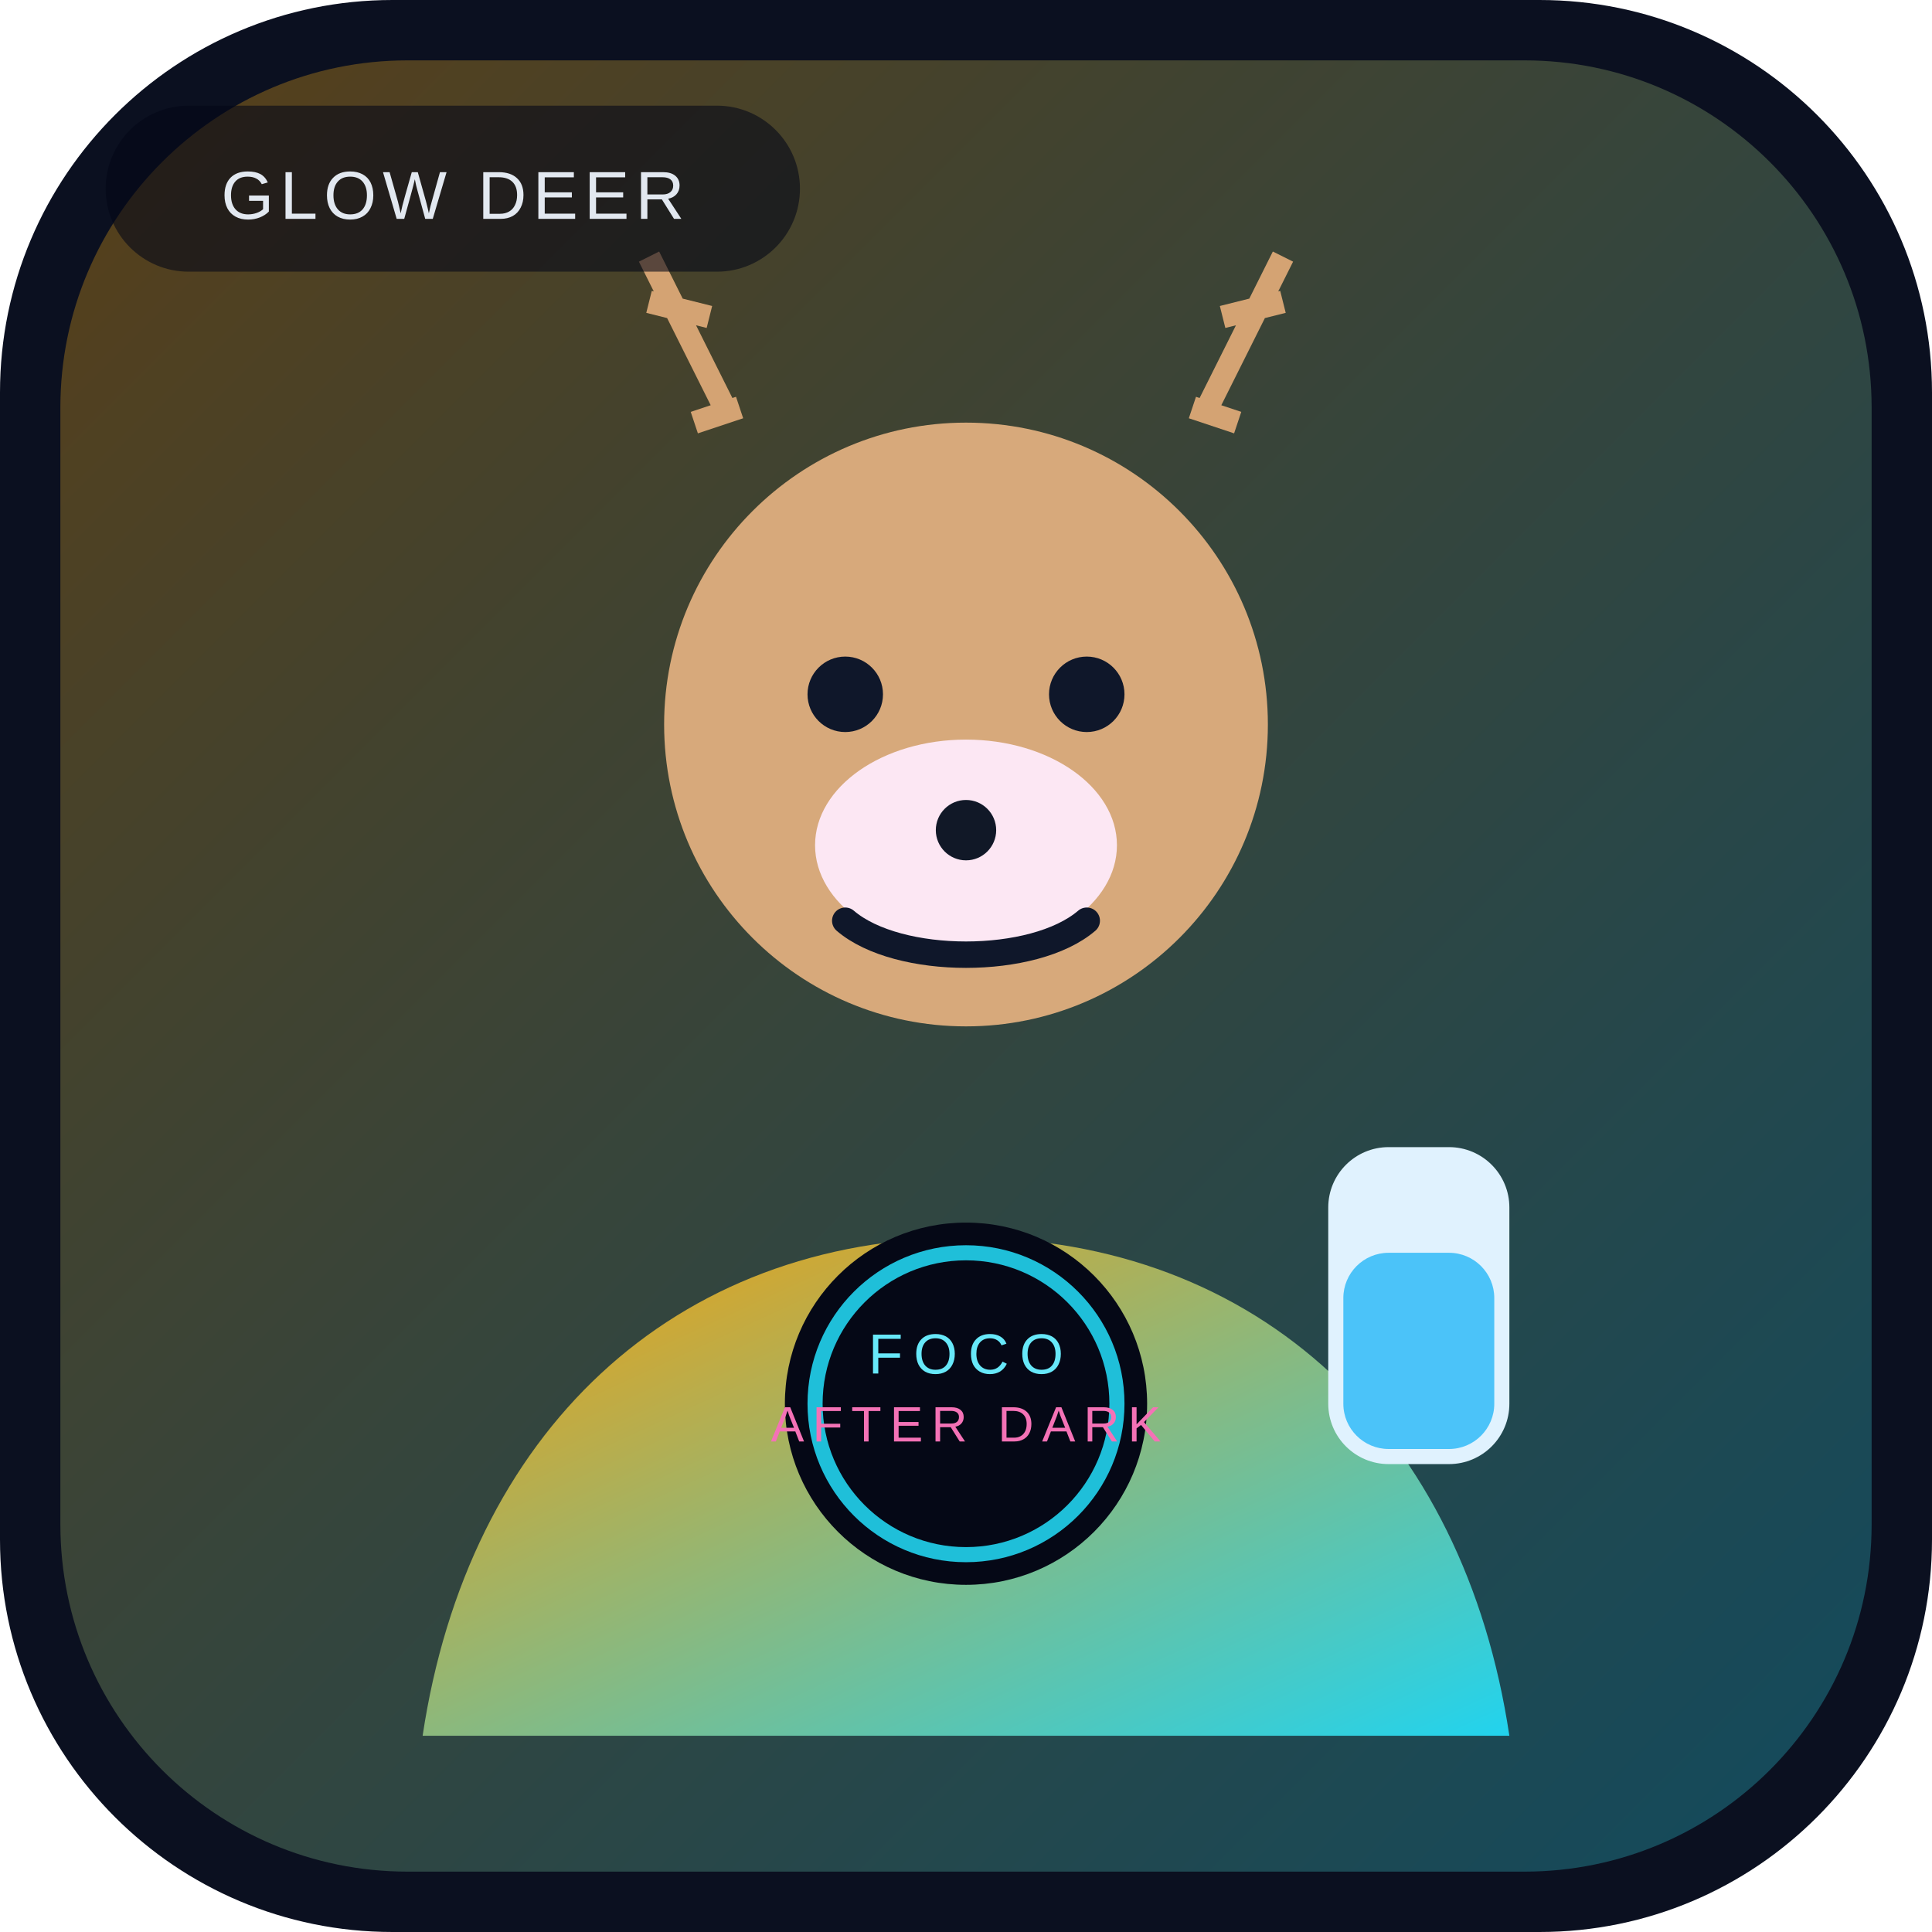
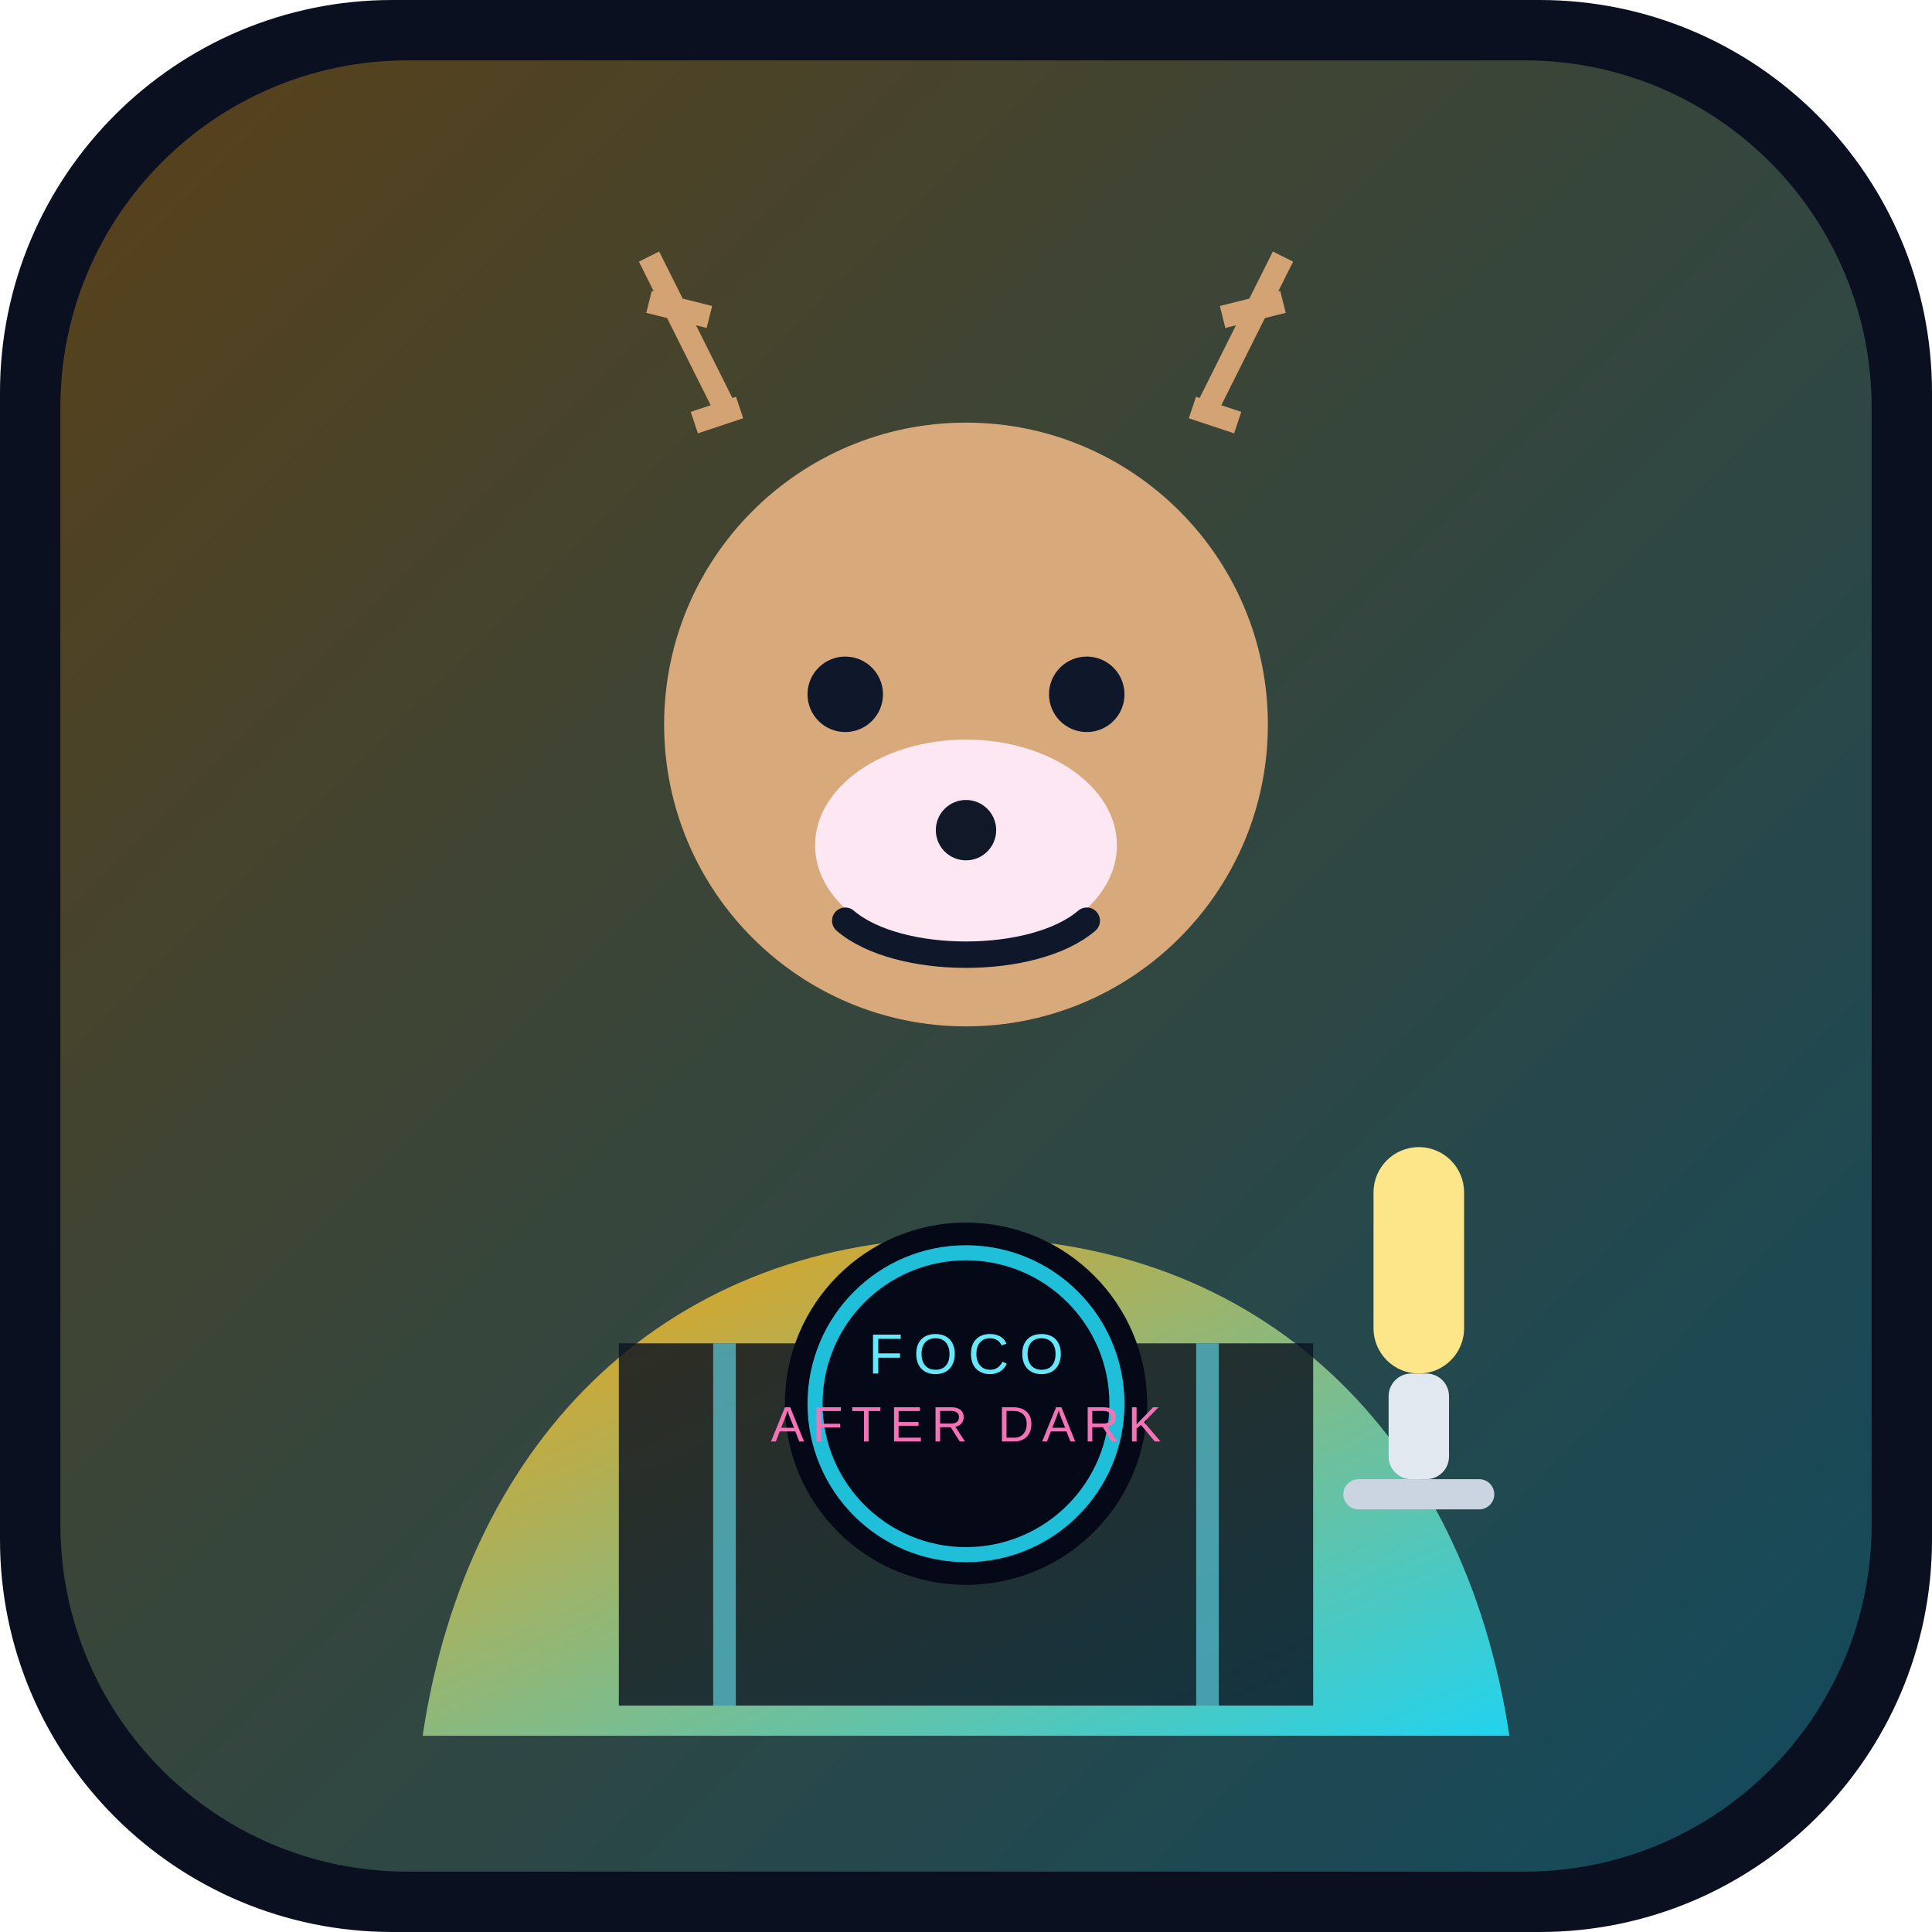
- <svg xmlns="http://www.w3.org/2000/svg" viewBox="0 0 256 256" role="img" aria-label="Glow Deer">
+ <svg xmlns="http://www.w3.org/2000/svg" viewBox="0 0 256 256" role="img" aria-label="Gin Giraffe">
  <defs>
    <linearGradient id="bg" x1="0" y1="0" x2="1" y2="1">
-       <stop offset="0%" stop-color="#f59e0b" stop-opacity="0.33" />
+       <stop offset="0%" stop-color="#f59e0b" stop-opacity="0.34" />
      <stop offset="100%" stop-color="#22d3ee" stop-opacity="0.30" />
    </linearGradient>
    <linearGradient id="shirt" x1="0" y1="0" x2="1" y2="1">
      <stop offset="0%" stop-color="#f59e0b" />
      <stop offset="100%" stop-color="#22d3ee" />
    </linearGradient>
  </defs>
  <rect width="256" height="256" rx="52" fill="#0b1020" />
  <rect x="8" y="8" width="240" height="240" rx="46" fill="url(#bg)" />
  <path d="M96 54l-10-20m8 8l-8-2m12 14l-6 2" stroke="#d4a373" stroke-width="3" />
  <path d="M160 54l10-20m-8 8l8-2m-12 14l6 2" stroke="#d4a373" stroke-width="3" />
  <circle cx="128" cy="96" r="40" fill="#d7a97b" />
  <ellipse cx="128" cy="112" rx="20" ry="14" fill="#fce7f3" />
  <circle cx="112" cy="92" r="5" fill="#0f172a" />
  <circle cx="144" cy="92" r="5" fill="#0f172a" />
  <circle cx="128" cy="110" r="4" fill="#111827" />
  <path d="M112 122c7 6 25 6 32 0" fill="none" stroke="#0f172a" stroke-width="3.5" stroke-linecap="round" />
  <path d="M56 230c6-40 33-66 72-66s66 26 72 66" fill="url(#shirt)" />
+   <path d="M82 178h92v48H82z" fill="#0b1220" opacity="0.82" />
+   <path d="M96 178v48M160 178v48" stroke="#67e8f9" stroke-width="3" opacity="0.6" />
  <circle cx="128" cy="186" r="24" fill="#050816" />
  <circle cx="128" cy="186" r="20" fill="none" stroke="#22d3ee" stroke-width="2" opacity="0.9" />
  <text x="128" y="182" text-anchor="middle" font-family="Arial, sans-serif" font-size="7.5" fill="#67e8f9" letter-spacing="1.4">FOCO</text>
  <text x="128" y="191" text-anchor="middle" font-family="Arial, sans-serif" font-size="6.6" fill="#f472b6" letter-spacing="1.1">AFTER DARK</text>
-   <rect x="176" y="152" width="24" height="42" rx="8" fill="#e0f2fe" />
-   <rect x="178" y="166" width="20" height="26" rx="6" fill="#38bdf8" opacity="0.88" />
-   <rect x="14" y="14" width="92" height="22" rx="11" fill="#020617" opacity="0.58" />
-   <text x="60" y="29" text-anchor="middle" font-family="Arial, sans-serif" font-size="9" fill="#e2e8f0" letter-spacing="0.8">GLOW DEER</text>
+   <rect x="182" y="152" width="12" height="30" rx="6" fill="#fde68a" />
+   <rect x="184" y="182" width="8" height="14" rx="3" fill="#e2e8f0" />
+   <rect x="178" y="196" width="20" height="4" rx="2" fill="#cbd5e1" />
</svg>
